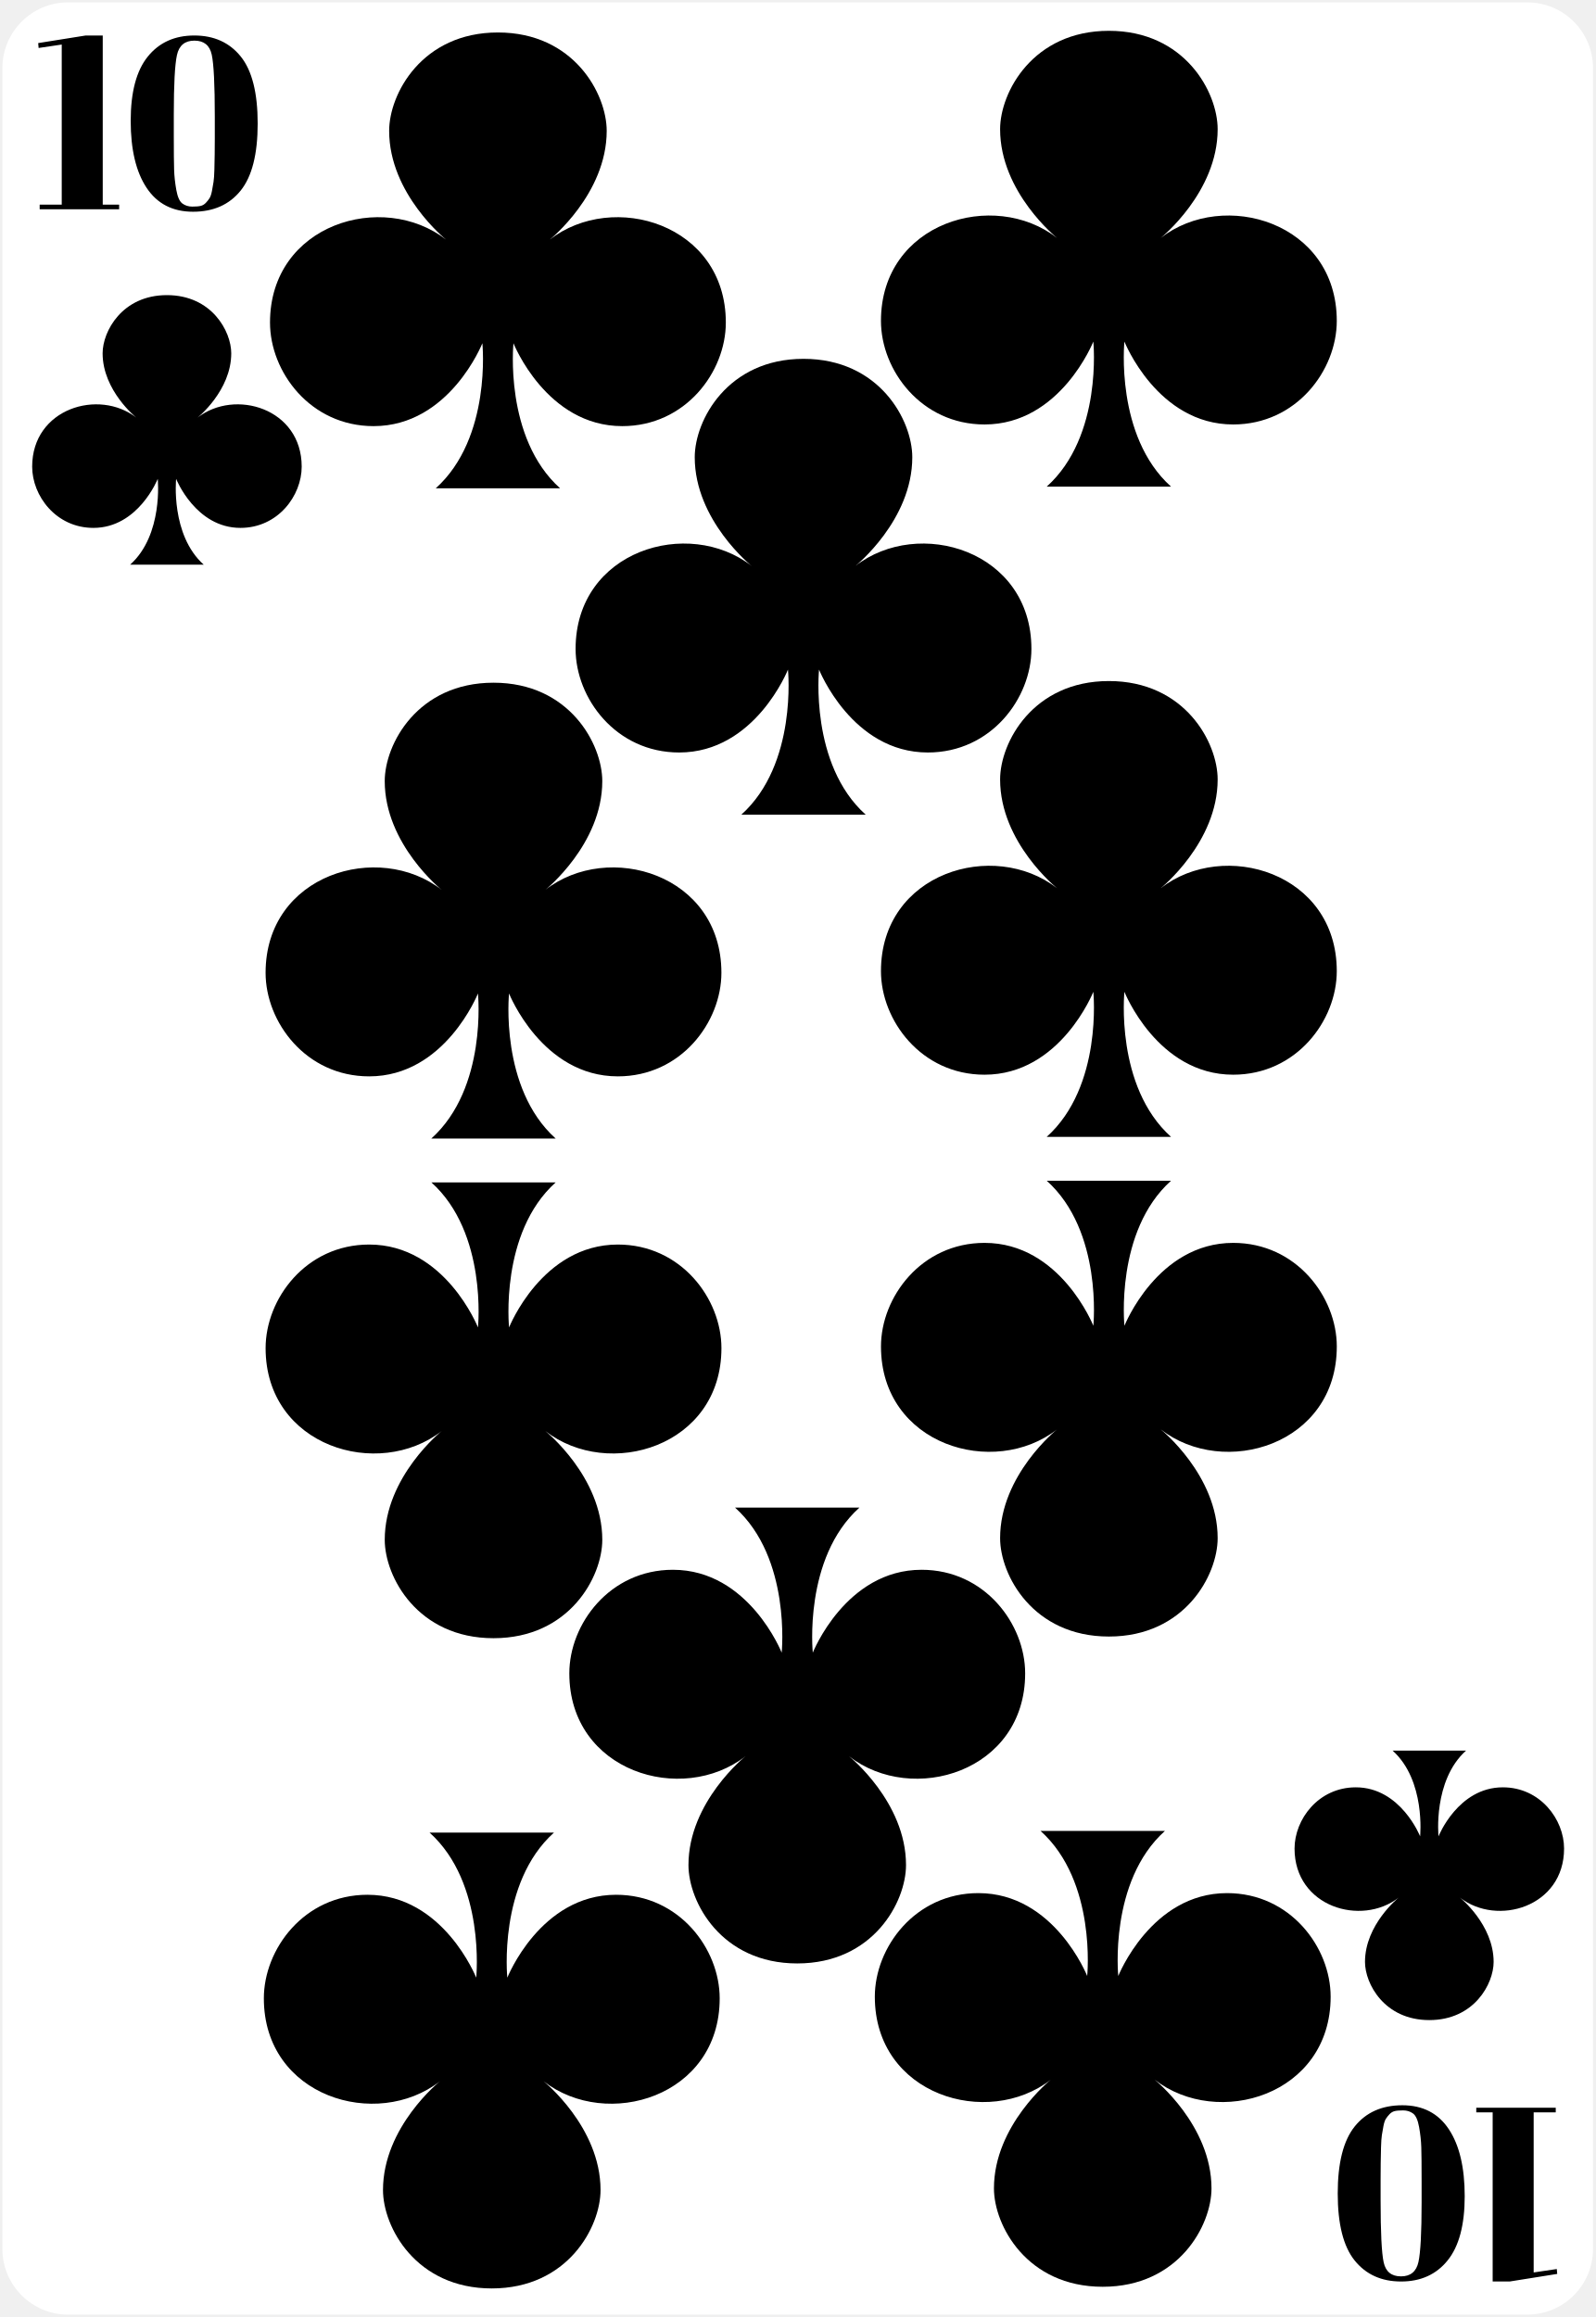
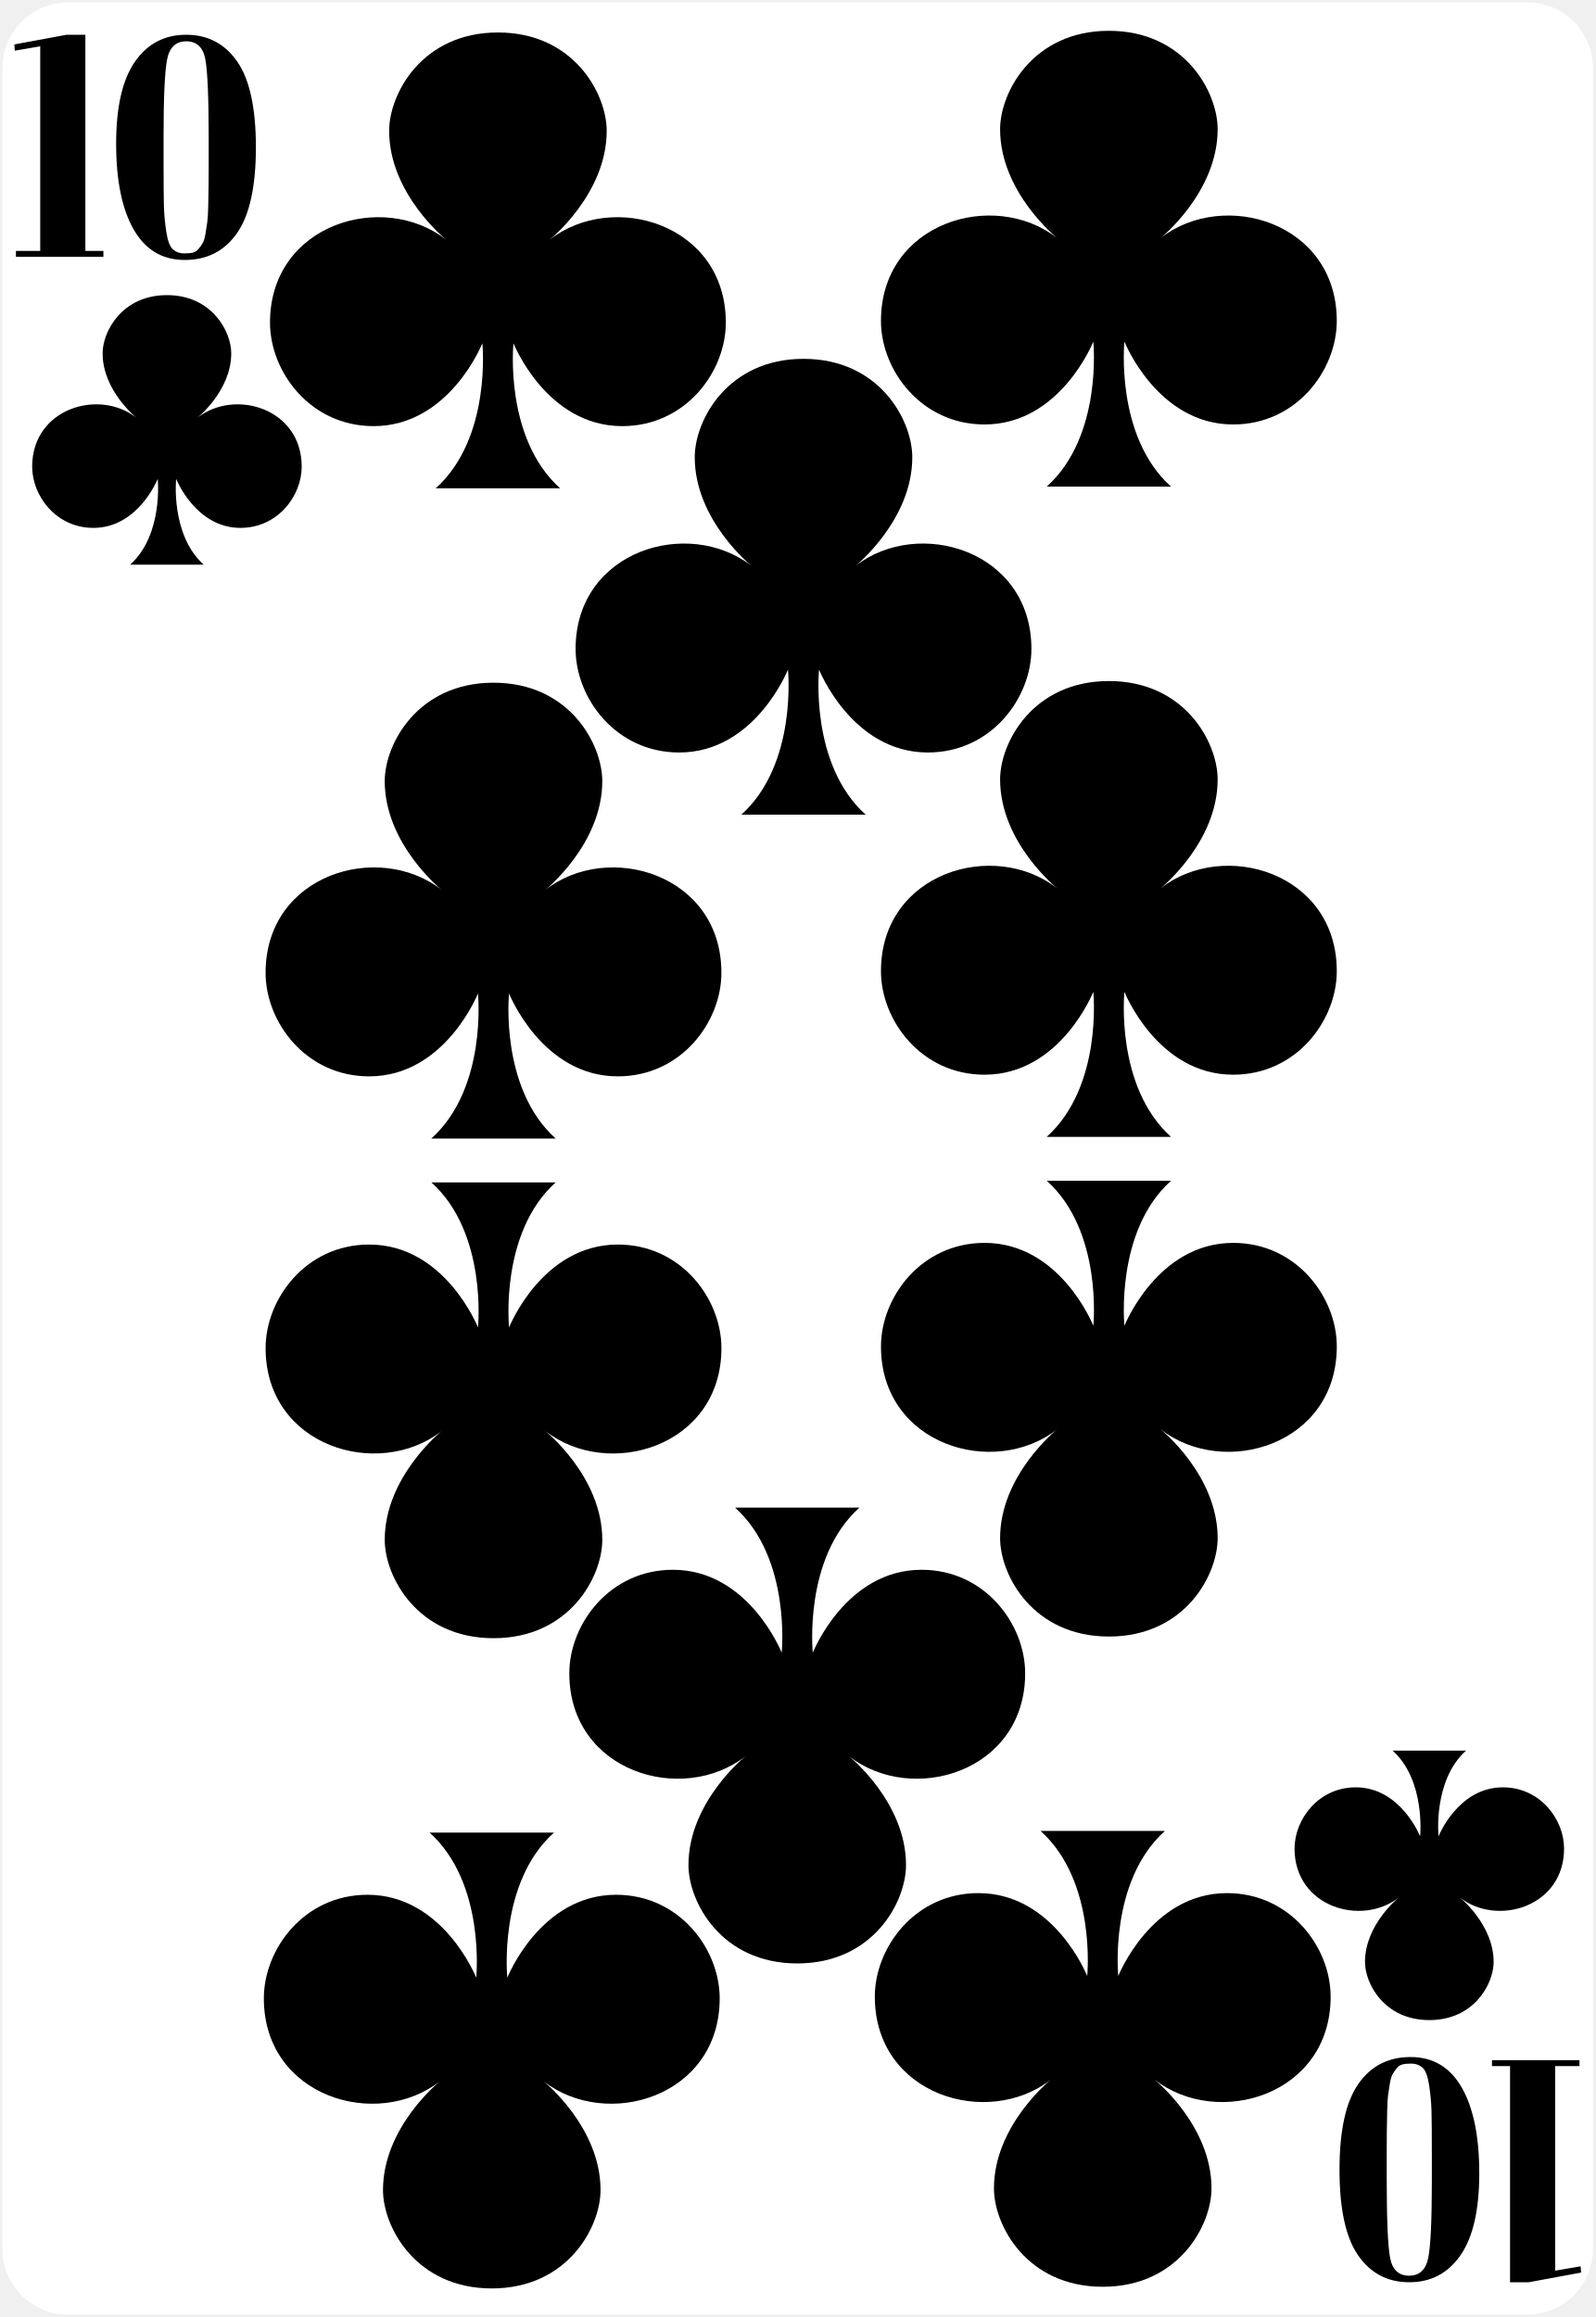
<svg xmlns="http://www.w3.org/2000/svg" xmlns:xlink="http://www.w3.org/1999/xlink" width="167.087pt" height="242.667pt" viewBox="0 0 167.087 242.667" xml:space="preserve" id="svg2" version="1.1">
  <defs id="defs41">
    <radialGradient xlink:href="#linearGradient2984" id="radialGradient3760" cx="48.231" cy="18.138" fx="48.231" fy="18.138" r="9.5" gradientUnits="userSpaceOnUse" gradientTransform="matrix(-1.560526,0.01828294,-0.02684055,-2.290953,123.9838,58.80911)" />
    <linearGradient id="linearGradient2984">
      <stop style="stop-color:#000000;stop-opacity:1;" offset="0" id="stop2986" />
      <stop style="stop-color:#000000;stop-opacity:0.656;" offset="1" id="stop2988" />
    </linearGradient>
    <radialGradient xlink:href="#linearGradient3784" id="radialGradient3792" cx="171.487" cy="511.223" fx="171.487" fy="511.223" r="81.903" gradientTransform="matrix(1.152989,-0.6739155,0.3948202,0.6754904,-233.6326,270.4008)" gradientUnits="userSpaceOnUse" />
    <linearGradient id="linearGradient3784">
      <stop style="stop-color:#ffffff;stop-opacity:0.534;" offset="0" id="stop3786" />
      <stop style="stop-color:#000000;stop-opacity:0;" offset="1" id="stop3788" />
    </linearGradient>
    <radialGradient r="81.903" fy="511.223" fx="171.487" cy="511.223" cx="171.487" gradientTransform="matrix(1.152989,-0.6739155,0.3948202,0.6754904,-233.6326,270.4008)" gradientUnits="userSpaceOnUse" id="radialGradient3855" xlink:href="#linearGradient3784-4" />
    <linearGradient id="linearGradient3784-4">
      <stop style="stop-color:#ffffff;stop-opacity:0.519;" offset="0" id="stop3786-8" />
      <stop style="stop-color:#000000;stop-opacity:0;" offset="1" id="stop3788-6" />
    </linearGradient>
    <radialGradient r="81.903" fy="461.841" fx="181.694" cy="461.841" cx="181.694" gradientTransform="matrix(1.152989,-0.6739155,0.3948202,0.6754904,-233.6326,270.4008)" gradientUnits="userSpaceOnUse" id="radialGradient3916" xlink:href="#linearGradient3784-3" />
    <linearGradient id="linearGradient3784-3">
      <stop style="stop-color:#ffffff;stop-opacity:0.702;" offset="0" id="stop3786-86" />
      <stop style="stop-color:#000000;stop-opacity:0;" offset="1" id="stop3788-2" />
    </linearGradient>
  </defs>
  <g id="Layer_x0020_1" style="fill-rule:nonzero;clip-rule:nonzero;stroke:#000000;stroke-miterlimit:4;">
    <path style="fill:#FFFFFF;stroke-width:0.5;stroke:none" d="M166.837,235.548c0,3.777-3.087,6.869-6.871,6.869H7.111c-3.775,0-6.861-3.092-6.861-6.869V7.12C0.25,3.343,3.336,0.25,7.111,0.25h152.855    c3.784,0,6.871,3.093,6.871,6.87v228.428z" id="path5" />
    <g style="stroke:none;" id="g7">
      <g id="g9">
				
			</g>
    </g>
    <g id="g15">
			
		</g>
    <g id="g19">
			
		</g>
    <g style="stroke:none;" id="g23">
      <g id="g25">
				
			</g>
    </g>
    <g style="stroke:none;" id="g31">
      <g id="g33">
				
			</g>
    </g>
  </g>
  <g transform="matrix(1.485651,0,0,1.485651,-54.02466,10.01807)" id="layer1-1-4">
    <path id="cl-9" d="m 50.291,22.698 c 0,0 2.375,-1.9 2.375,-4.534 0,-1.542 -1.369,-4.102 -4.534,-4.102 -3.165,0 -4.534,2.561 -4.534,4.102 0,2.634 2.375,4.534 2.375,4.534 -2.638,-2.055 -7.341,-0.652 -7.341,3.455 0,2.056 1.68,4.318 4.318,4.318 3.165,0 4.534,-3.455 4.534,-3.455 0,0 0.402,3.938 -1.943,6.046 h 5.182 c -2.345,-2.107 -1.943,-6.046 -1.943,-6.046 0,0 1.369,3.455 4.534,3.455 2.639,0 4.318,-2.263 4.318,-4.318 0,-4.107 -4.703,-5.51 -7.341,-3.455 z" style="fill:#000000" />
  </g>
  <g transform="matrix(-1.485651,0,0,-1.485651,221.1992,232.4618)" id="layer1-1-4-1">
    <path id="cl-9-7" d="m 50.291,22.698 c 0,0 2.375,-1.9 2.375,-4.534 0,-1.542 -1.369,-4.102 -4.534,-4.102 -3.165,0 -4.534,2.561 -4.534,4.102 0,2.634 2.375,4.534 2.375,4.534 -2.638,-2.055 -7.341,-0.652 -7.341,3.455 0,2.056 1.68,4.318 4.318,4.318 3.165,0 4.534,-3.455 4.534,-3.455 0,0 0.402,3.938 -1.943,6.046 h 5.182 c -2.345,-2.107 -1.943,-6.046 -1.943,-6.046 0,0 1.369,3.455 4.534,3.455 2.639,0 4.318,-2.263 4.318,-4.318 0,-4.107 -4.703,-5.51 -7.341,-3.455 z" style="fill:#000000" />
  </g>
  <path style="fill:#000000" d="m 57.573,25.1 c 0,0 5.967,-4.774 5.967,-11.392 0,-3.874 -3.44,-10.307 -11.392,-10.307 -7.952,0 -11.392,6.435 -11.392,10.307 0,6.618 5.967,11.392 5.967,11.392 -6.628,-5.163 -18.445,-1.638 -18.445,8.681 0,5.166 4.221,10.849 10.849,10.849 7.952,0 11.392,-8.681 11.392,-8.681 0,0 1.01,9.895 -4.882,15.191 h 13.02 c -5.892,-5.294 -4.882,-15.191 -4.882,-15.191 0,0 3.44,8.681 11.392,8.681 6.631,0 10.849,-5.686 10.849,-10.849 0,-10.319 -11.817,-13.844 -18.445,-8.681 z" id="cl-9-8" />
  <path style="fill:#000000" d="m 57.11,93.201 c 0,0 5.967,-4.774 5.967,-11.392 0,-3.874 -3.44,-10.307 -11.392,-10.307 -7.952,0 -11.392,6.435 -11.392,10.307 0,6.618 5.967,11.392 5.967,11.392 -6.628,-5.163 -18.445,-1.638 -18.445,8.681 0,5.166 4.221,10.849 10.849,10.849 7.952,0 11.392,-8.681 11.392,-8.681 0,0 1.01,9.895 -4.882,15.191 h 13.02 c -5.892,-5.294 -4.882,-15.191 -4.882,-15.191 0,0 3.44,8.681 11.392,8.681 6.631,0 10.849,-5.686 10.849,-10.849 0,-10.319 -11.817,-13.844 -18.445,-8.681 z" id="cl-9-8-0" />
  <path style="fill:#000000" d="m 121.558,24.926 c 0,0 5.967,-4.774 5.967,-11.392 0,-3.874 -3.44,-10.307 -11.392,-10.307 -7.952,0 -11.392,6.435 -11.392,10.307 0,6.618 5.967,11.392 5.967,11.392 -6.628,-5.163 -18.445,-1.638 -18.445,8.681 0,5.166 4.221,10.849 10.849,10.849 7.952,0 11.392,-8.681 11.392,-8.681 0,0 1.01,9.895 -4.882,15.191 h 13.02 c -5.892,-5.294 -4.882,-15.191 -4.882,-15.191 0,0 3.44,8.681 11.392,8.681 6.631,0 10.849,-5.686 10.849,-10.849 0,-10.319 -11.817,-13.844 -18.445,-8.681 z" id="cl-9-8-9" />
  <path style="fill:#000000" d="m 121.558,93.027 c 0,0 5.967,-4.774 5.967,-11.392 0,-3.874 -3.44,-10.307 -11.392,-10.307 -7.952,0 -11.392,6.435 -11.392,10.307 0,6.618 5.967,11.392 5.967,11.392 -6.628,-5.163 -18.445,-1.638 -18.445,8.681 0,5.166 4.221,10.849 10.849,10.849 7.952,0 11.392,-8.681 11.392,-8.681 0,0 1.01,9.895 -4.882,15.191 h 13.02 c -5.892,-5.294 -4.882,-15.191 -4.882,-15.191 0,0 3.44,8.681 11.392,8.681 6.631,0 10.849,-5.686 10.849,-10.849 0,-10.319 -11.817,-13.844 -18.445,-8.681 z" id="cl-9-8-0-4" />
  <path style="fill:#000000" d="m 89.577,59.281 c 0,0 5.967,-4.774 5.967,-11.392 0,-3.874 -3.44,-10.307 -11.392,-10.307 -7.952,0 -11.392,6.435 -11.392,10.307 0,6.618 5.967,11.392 5.967,11.392 -6.628,-5.163 -18.445,-1.638 -18.445,8.681 0,5.166 4.221,10.849 10.849,10.849 7.952,0 11.392,-8.681 11.392,-8.681 0,0 1.01,9.895 -4.882,15.191 h 13.02 c -5.892,-5.294 -4.882,-15.191 -4.882,-15.191 0,0 3.44,8.681 11.392,8.681 6.631,0 10.849,-5.686 10.849,-10.849 0,-10.319 -11.817,-13.844 -18.445,-8.681 z" id="cl-9-8-8" />
  <path style="fill:#000000" d="m 110.063,217.802 c 0,0 -5.967,4.774 -5.967,11.392 0,3.874 3.44,10.307 11.392,10.307 7.952,0 11.392,-6.435 11.392,-10.307 0,-6.618 -5.967,-11.392 -5.967,-11.392 6.628,5.163 18.445,1.638 18.445,-8.681 0,-5.166 -4.221,-10.849 -10.849,-10.849 -7.952,0 -11.392,8.681 -11.392,8.681 0,0 -1.01,-9.895 4.882,-15.191 h -13.02 c 5.892,5.294 4.882,15.191 4.882,15.191 0,0 -3.44,-8.681 -11.392,-8.681 -6.631,0 -10.849,5.686 -10.849,10.849 0,10.319 11.817,13.844 18.445,8.681 z" id="cl-9-8-4" />
  <path style="fill:#000000" d="m 110.708,149.701 c 0,0 -5.967,4.774 -5.967,11.392 0,3.874 3.44,10.307 11.392,10.307 7.952,0 11.392,-6.435 11.392,-10.307 0,-6.618 -5.967,-11.392 -5.967,-11.392 6.628,5.163 18.445,1.638 18.445,-8.681 0,-5.166 -4.221,-10.849 -10.849,-10.849 -7.952,0 -11.392,8.681 -11.392,8.681 0,0 -1.01,-9.895 4.882,-15.191 h -13.02 c 5.892,5.294 4.882,15.191 4.882,15.191 0,0 -3.44,-8.681 -11.392,-8.681 -6.631,0 -10.849,5.686 -10.849,10.849 0,10.319 11.817,13.844 18.445,8.681 z" id="cl-9-8-0-2" />
  <path style="fill:#000000" d="m 46.078,217.976 c 0,0 -5.967,4.774 -5.967,11.392 0,3.874 3.44,10.307 11.392,10.307 7.952,0 11.392,-6.435 11.392,-10.307 0,-6.618 -5.967,-11.392 -5.967,-11.392 6.628,5.163 18.445,1.638 18.445,-8.681 0,-5.166 -4.221,-10.849 -10.849,-10.849 -7.952,0 -11.392,8.681 -11.392,8.681 0,0 -1.01,-9.895 4.882,-15.191 H 44.992 c 5.892,5.294 4.882,15.191 4.882,15.191 0,0 -3.44,-8.681 -11.392,-8.681 -6.631,0 -10.849,5.686 -10.849,10.849 0,10.319 11.817,13.844 18.445,8.681 z" id="cl-9-8-9-6" />
  <path style="fill:#000000" d="m 46.261,149.875 c 0,0 -5.967,4.774 -5.967,11.392 0,3.874 3.44,10.307 11.392,10.307 7.952,0 11.392,-6.435 11.392,-10.307 0,-6.618 -5.967,-11.392 -5.967,-11.392 6.628,5.163 18.445,1.638 18.445,-8.681 0,-5.166 -4.221,-10.849 -10.849,-10.849 -7.952,0 -11.392,8.681 -11.392,8.681 0,0 -1.01,-9.895 4.882,-15.191 H 45.176 c 5.892,5.294 4.882,15.191 4.882,15.191 0,0 -3.44,-8.681 -11.392,-8.681 -6.631,0 -10.849,5.686 -10.849,10.849 0,10.319 11.817,13.844 18.445,8.681 z" id="cl-9-8-0-4-9" />
  <g id="rank-index" style="fill:#000000;stroke:none">
-     <path id="rank-index-top" d="M6.466 4.666 4.044 5.024 4 4.512 8.976 3.718H10.76V21.434H12.477V21.92H4.154V21.434H6.466ZM20.217 22.176Q17.013 22.176 15.351 19.667Q13.688 17.158 13.688 12.653Q13.688 8.147 15.472 5.933Q17.255 3.718 20.349 3.718Q23.442 3.718 25.215 5.92Q26.987 8.122 26.987 12.934Q26.987 17.747 25.204 19.962Q23.42 22.176 20.217 22.176ZM18.202 11.987V14.266Q18.202 16.749 18.235 17.773Q18.268 18.797 18.466 19.898Q18.664 20.998 19.105 21.318Q19.545 21.638 20.14 21.638Q20.734 21.638 21.031 21.562Q21.329 21.485 21.56 21.242Q21.791 20.998 21.945 20.755Q22.099 20.512 22.198 20Q22.297 19.488 22.363 19.053Q22.43 18.618 22.452 17.773Q22.496 16.134 22.496 14.47V12.218Q22.496 7.2 22.176 5.728Q21.857 4.256 20.36 4.256Q18.863 4.256 18.532 5.766Q18.202 7.277 18.202 11.987Z" />
-     <path id="rank-index-bottom" d="M6.466 4.666 4.044 5.024 4 4.512 8.976 3.718H10.76V21.434H12.477V21.92H4.154V21.434H6.466ZM20.217 22.176Q17.013 22.176 15.351 19.667Q13.688 17.158 13.688 12.653Q13.688 8.147 15.472 5.933Q17.255 3.718 20.349 3.718Q23.442 3.718 25.215 5.92Q26.987 8.122 26.987 12.934Q26.987 17.747 25.204 19.962Q23.42 22.176 20.217 22.176ZM18.202 11.987V14.266Q18.202 16.749 18.235 17.773Q18.268 18.797 18.466 19.898Q18.664 20.998 19.105 21.318Q19.545 21.638 20.14 21.638Q20.734 21.638 21.031 21.562Q21.329 21.485 21.56 21.242Q21.791 20.998 21.945 20.755Q22.099 20.512 22.198 20Q22.297 19.488 22.363 19.053Q22.43 18.618 22.452 17.773Q22.496 16.134 22.496 14.47V12.218Q22.496 7.2 22.176 5.728Q21.857 4.256 20.36 4.256Q18.863 4.256 18.532 5.766Q18.202 7.277 18.202 11.987Z" transform="rotate(180,83.54346,121.3335)" />
+     <path id="rank-index-top" d="M4.214 4.851 1.548 5.309 1.5 4.654 6.977 3.64H8.94V26.278H10.83V26.9H1.67V26.278H4.214ZM19.348 27.227Q15.822 27.227 13.992 24.021Q12.163 20.815 12.163 15.057Q12.163 9.3 14.126 6.47Q16.089 3.64 19.494 3.64Q22.898 3.64 24.849 6.454Q26.8 9.267 26.8 15.417Q26.8 21.568 24.837 24.397Q22.874 27.227 19.348 27.227ZM17.131 14.207V17.118Q17.131 20.292 17.167 21.6Q17.203 22.909 17.422 24.316Q17.64 25.722 18.124 26.131Q18.609 26.54 19.263 26.54Q19.918 26.54 20.245 26.442Q20.572 26.344 20.826 26.033Q21.081 25.722 21.25 25.411Q21.42 25.101 21.529 24.446Q21.638 23.792 21.711 23.236Q21.784 22.68 21.808 21.6Q21.856 19.507 21.856 17.38V14.501Q21.856 8.089 21.505 6.208Q21.154 4.327 19.506 4.327Q17.858 4.327 17.494 6.257Q17.131 8.187 17.131 14.207Z" />
+     <path id="rank-index-bottom" d="M4.214 4.851 1.548 5.309 1.5 4.654 6.977 3.64H8.94V26.278H10.83V26.9H1.67V26.278H4.214ZM19.348 27.227Q15.822 27.227 13.992 24.021Q12.163 20.815 12.163 15.057Q12.163 9.3 14.126 6.47Q16.089 3.64 19.494 3.64Q22.898 3.64 24.849 6.454Q26.8 9.267 26.8 15.417Q26.8 21.568 24.837 24.397Q22.874 27.227 19.348 27.227ZM17.131 14.207V17.118Q17.131 20.292 17.167 21.6Q17.203 22.909 17.422 24.316Q17.64 25.722 18.124 26.131Q18.609 26.54 19.263 26.54Q19.918 26.54 20.245 26.442Q20.572 26.344 20.826 26.033Q21.081 25.722 21.25 25.411Q21.42 25.101 21.529 24.446Q21.638 23.792 21.711 23.236Q21.784 22.68 21.808 21.6Q21.856 19.507 21.856 17.38V14.501Q21.856 8.089 21.505 6.208Q21.154 4.327 19.506 4.327Q17.858 4.327 17.494 6.257Q17.131 8.187 17.131 14.207Z" transform="rotate(180,83.54346,121.3335)" />
  </g>
  <path style="fill:#000000" d="m 78.07,183.938 c 0,0 -5.967,4.774 -5.967,11.392 0,3.874 3.44,10.307 11.392,10.307 7.952,0 11.392,-6.435 11.392,-10.307 0,-6.618 -5.967,-11.392 -5.967,-11.392 6.628,5.163 18.445,1.638 18.445,-8.681 0,-5.166 -4.221,-10.849 -10.849,-10.849 -7.952,0 -11.392,8.681 -11.392,8.681 0,0 -1.01,-9.895 4.882,-15.191 H 76.984 c 5.892,5.294 4.882,15.191 4.882,15.191 0,0 -3.44,-8.681 -11.392,-8.681 -6.631,0 -10.849,5.686 -10.849,10.849 0,10.319 11.817,13.844 18.445,8.681 z" id="cl-9-8-8-8" />
</svg>
